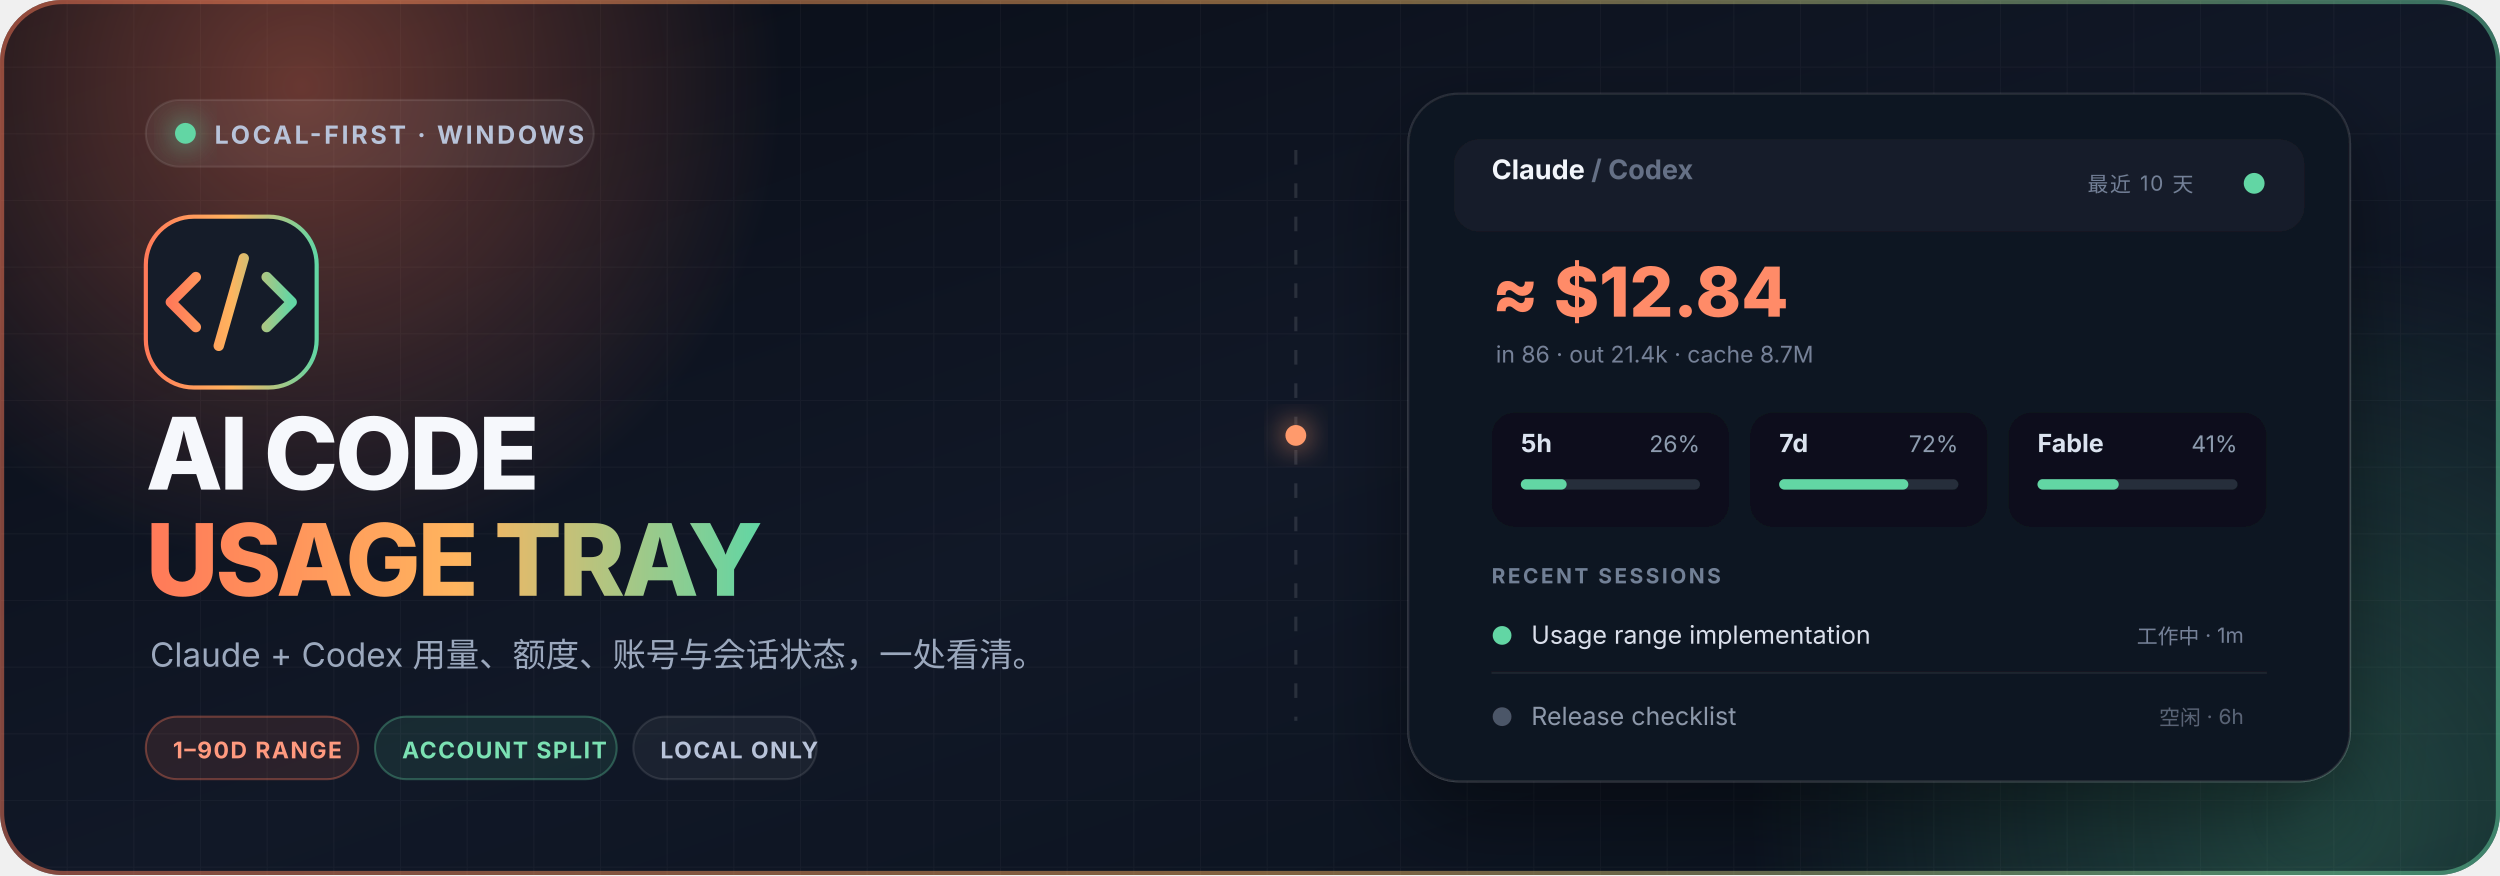
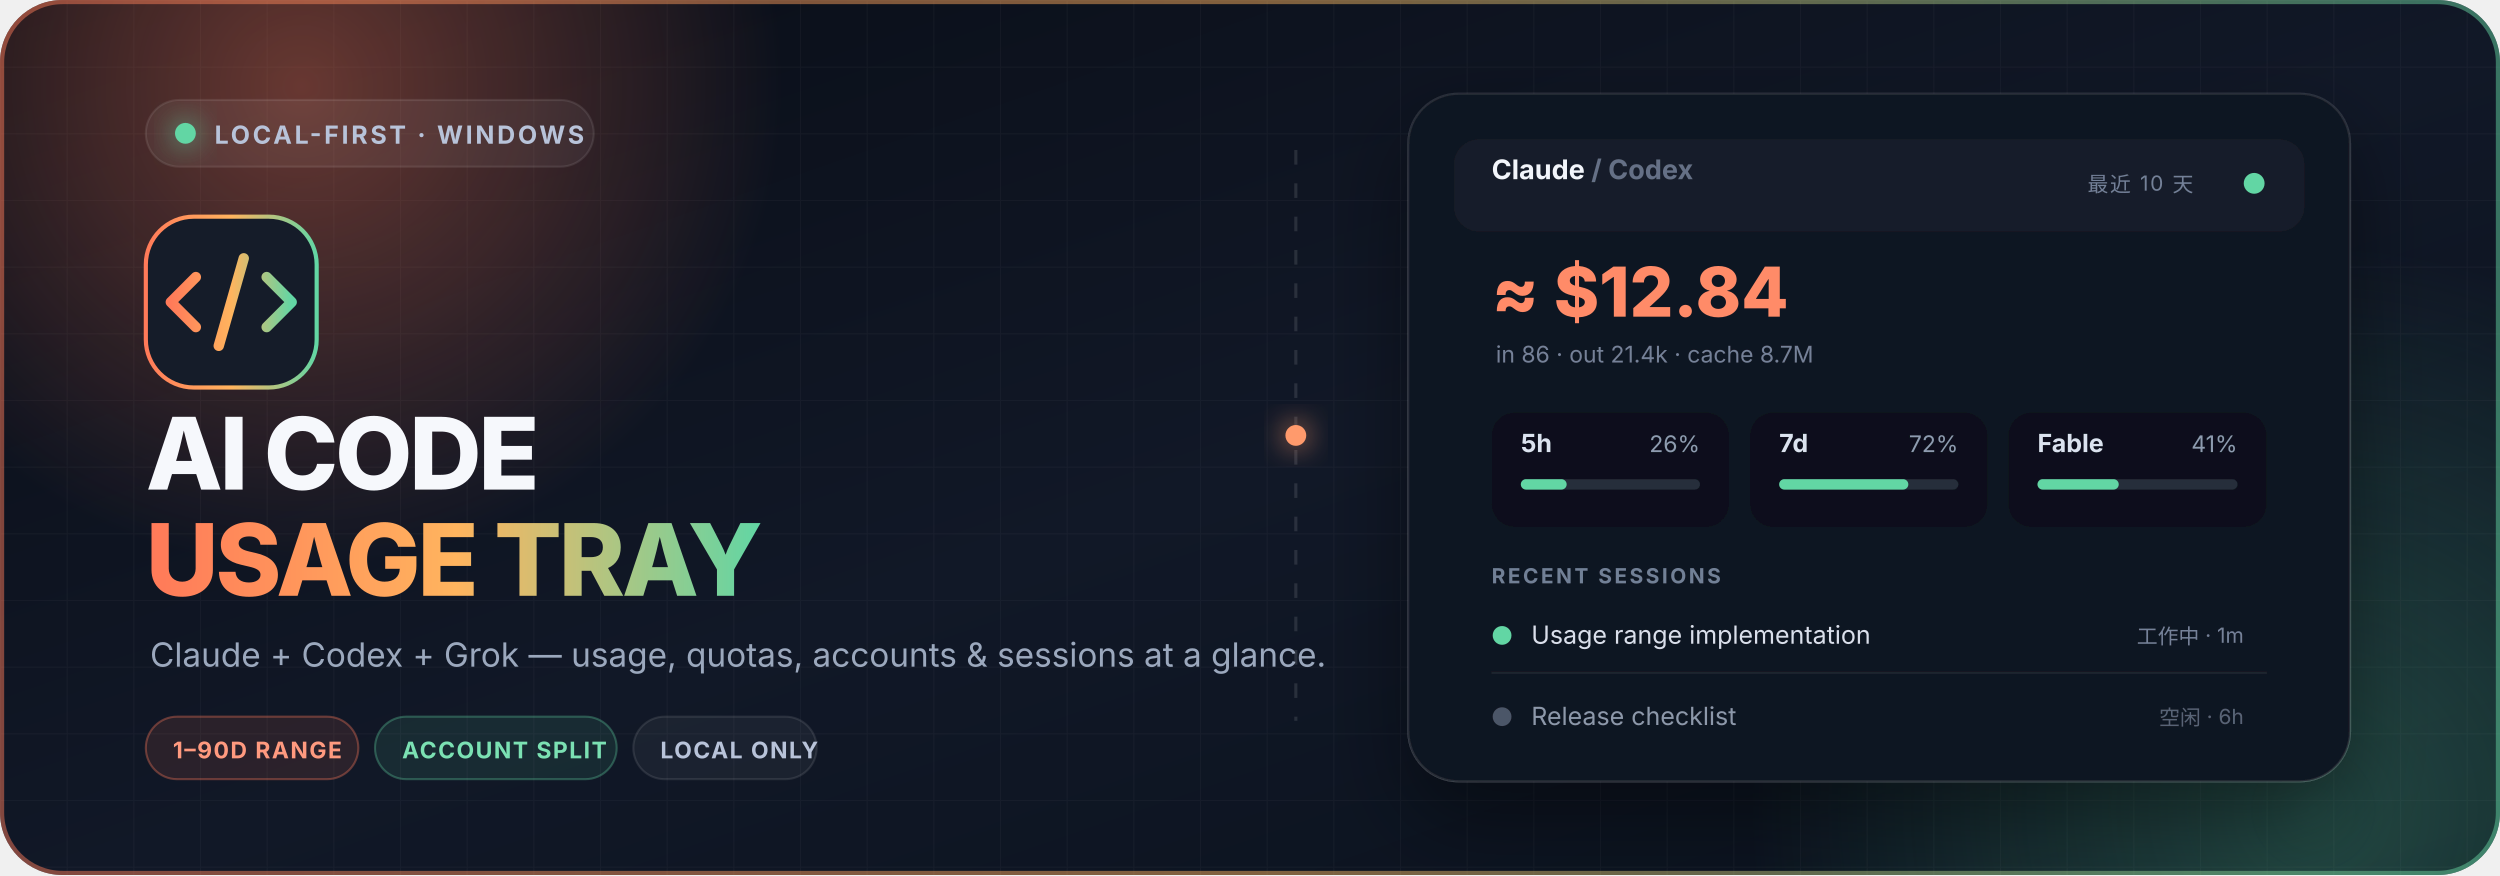
<svg xmlns="http://www.w3.org/2000/svg" width="1200" height="420" viewBox="0 0 1200 420" role="img" aria-labelledby="title desc">
  <defs>
    <linearGradient id="bg" x1="0" y1="0" x2="1" y2="1">
      <stop offset="0" stop-color="#090d16" />
      <stop offset="0.52" stop-color="#111827" />
      <stop offset="1" stop-color="#09111c" />
    </linearGradient>
    <linearGradient id="accent" x1="0" y1="0" x2="1" y2="0">
      <stop offset="0" stop-color="#ff7a59" />
      <stop offset="0.5" stop-color="#ffb45e" />
      <stop offset="1" stop-color="#62d6a4" />
    </linearGradient>
    <linearGradient id="scan" x1="0" y1="0" x2="1" y2="0">
      <stop offset="0" stop-color="#ffffff" stop-opacity="0" />
      <stop offset="0.5" stop-color="#ffffff" stop-opacity="0.08" />
      <stop offset="1" stop-color="#ffffff" stop-opacity="0" />
    </linearGradient>
    <radialGradient id="orbOrange">
      <stop offset="0" stop-color="#ff7a59" stop-opacity="0.38" />
      <stop offset="1" stop-color="#ff7a59" stop-opacity="0" />
    </radialGradient>
    <radialGradient id="orbGreen">
      <stop offset="0" stop-color="#62d6a4" stop-opacity="0.28" />
      <stop offset="1" stop-color="#62d6a4" stop-opacity="0" />
    </radialGradient>
    <pattern id="grid" width="32" height="32" patternUnits="userSpaceOnUse">
      <path d="M32 0H0V32" fill="none" stroke="#ffffff" stroke-opacity="0.035" />
    </pattern>
    <filter id="glow" x="-100%" y="-100%" width="300%" height="300%">
      <feGaussianBlur stdDeviation="7" result="blur" />
      <feMerge>
        <feMergeNode in="blur" />
        <feMergeNode in="SourceGraphic" />
      </feMerge>
    </filter>
    <filter id="shadow" x="-30%" y="-30%" width="160%" height="160%">
      <feDropShadow dx="0" dy="18" stdDeviation="20" flood-color="#000" flood-opacity="0.42" />
    </filter>
    <clipPath id="frame">
      <rect width="1200" height="420" rx="30" />
    </clipPath>
  </defs>
  <style>
    text { font-family: Inter, "Segoe UI", "Microsoft YaHei", sans-serif; }
    .float { animation: float 4.8s ease-in-out infinite; transform-box: fill-box; transform-origin: center; }
    .pulse { animation: pulse 1.8s ease-in-out infinite; transform-box: fill-box; transform-origin: center; }
    .dash { animation: dash 3s linear infinite; }
    .scan { animation: sweep 6s ease-in-out infinite; }
    .orb-a { animation: driftA 10s ease-in-out infinite; }
    .orb-b { animation: driftB 12s ease-in-out infinite; }
    @keyframes float { 0%,100% { transform: translateY(0) } 50% { transform: translateY(-8px) } }
    @keyframes pulse { 0%,100% { opacity:.55; transform:scale(.82) } 50% { opacity:1; transform:scale(1.18) } }
    @keyframes dash { to { stroke-dashoffset:-64 } }
    @keyframes sweep { 0%,15% { transform:translateX(-320px) } 70%,100% { transform:translateX(1320px) } }
    @keyframes driftA { 0%,100% { transform:translate(0,0) } 50% { transform:translate(42px,24px) } }
    @keyframes driftB { 0%,100% { transform:translate(0,0) } 50% { transform:translate(-34px,-18px) } }
    @media (prefers-reduced-motion: reduce) {
      .float,.pulse,.dash,.scan,.orb-a,.orb-b { animation:none !important; }
    }
  </style>
  <g clip-path="url(#frame)">
    <rect width="1200" height="420" rx="30" fill="url(#bg)" />
    <rect width="1200" height="420" fill="url(#grid)" />
    <circle class="orb-a" cx="145" cy="42" r="230" fill="url(#orbOrange)" />
    <circle class="orb-b" cx="1110" cy="388" r="270" fill="url(#orbGreen)" />
    <rect class="scan" x="-260" y="-80" width="210" height="580" transform="skewX(-18)" fill="url(#scan)" />
    <g class="float">
      <rect x="70" y="48" width="215" height="32" rx="16" fill="#ffffff" fill-opacity="0.055" stroke="#ffffff" stroke-opacity="0.09" />
      <circle cx="89" cy="64" r="5" fill="#62d6a4" filter="url(#glow)" />
      <text x="103" y="69" fill="#b8c3d9" font-size="12" font-weight="700" letter-spacing="1.3">LOCAL-FIRST · WINDOWS</text>
    </g>
    <g class="float" style="animation-delay:-1.4s">
      <rect x="70" y="104" width="82" height="82" rx="23" fill="#151c29" stroke="url(#accent)" stroke-width="2" />
      <path d="M94 133 82 145l12 12M128 133l12 12-12 12M117 124l-12 42" fill="none" stroke="url(#accent)" stroke-width="5" stroke-linecap="round" stroke-linejoin="round" />
    </g>
    <text x="70" y="235" fill="#f6f8fc" font-size="48" font-weight="800" letter-spacing="-1.5">AI CODE</text>
    <text x="70" y="286" fill="url(#accent)" font-size="48" font-weight="800" letter-spacing="-1.5">USAGE TRAY</text>
-     <text x="72" y="320" fill="#9ba8bd" font-size="16">Claude + Codex 用量、额度、账号与会话状态，一处看清。</text>
+     <text x="72" y="320" fill="#9ba8bd" font-size="16">Claude + Codex + Grok — usage, quotas, accounts &amp; sessions at a glance.</text>
    <g font-size="11" font-weight="700" letter-spacing="0.7">
      <rect x="70" y="344" width="102" height="30" rx="15" fill="#ff7a59" fill-opacity="0.11" stroke="#ff7a59" stroke-opacity="0.35" />
      <text x="83" y="364" fill="#ff9a7f">1–90D RANGE</text>
      <rect x="180" y="344" width="116" height="30" rx="15" fill="#62d6a4" fill-opacity="0.1" stroke="#62d6a4" stroke-opacity="0.32" />
      <text x="193" y="364" fill="#7be1b3">ACCOUNT SPLIT</text>
      <rect x="304" y="344" width="88" height="30" rx="15" fill="#ffffff" fill-opacity="0.05" stroke="#ffffff" stroke-opacity="0.1" />
      <text x="317" y="364" fill="#b8c3d9">LOCAL ONLY</text>
    </g>
    <path class="dash" d="M622 72v274" stroke="#ffffff" stroke-opacity="0.11" stroke-width="1.5" stroke-dasharray="7 9" />
    <circle class="pulse" cx="622" cy="209" r="5" fill="#ff9a6c" filter="url(#glow)" />
    <g filter="url(#shadow)">
      <rect x="676" y="45" width="452" height="330" rx="24" fill="#111722" stroke="#ffffff" stroke-opacity="0.1" />
      <rect x="698" y="67" width="408" height="44" rx="12" fill="#ffffff" fill-opacity="0.035" />
      <text x="716" y="86" fill="#f2f5fb" font-size="13" font-weight="700">Claude <tspan fill="#657086">/ Codex</tspan>
      </text>
      <circle class="pulse" cx="1082" cy="88" r="5" fill="#62d6a4" />
      <text x="1002" y="92" fill="#738098" font-size="10" letter-spacing="0.8">最近 10 天</text>
      <text x="716" y="152" fill="#ff8b68" font-size="33" font-weight="800">≈ $12.84</text>
      <text x="718" y="174" fill="#748198" font-size="11">in 86 · out 21.4k · cache 8.7M</text>
      <rect x="716" y="198" width="114" height="55" rx="11" fill="#0c111b" />
      <text x="730" y="217" fill="#dbe2ef" font-size="12" font-weight="700">5h</text>
      <text x="816" y="217" fill="#8e9bb0" font-size="11" text-anchor="end">26%</text>
      <rect x="730" y="230" width="86" height="5" rx="2.5" fill="#252d3a" />
      <rect x="730" y="230" width="22" height="5" rx="2.5" fill="#62d6a4" />
      <rect x="840" y="198" width="114" height="55" rx="11" fill="#0c111b" />
      <text x="854" y="217" fill="#dbe2ef" font-size="12" font-weight="700">7d</text>
      <text x="940" y="217" fill="#8e9bb0" font-size="11" text-anchor="end">72%</text>
      <rect x="854" y="230" width="86" height="5" rx="2.5" fill="#252d3a" />
      <rect x="854" y="230" width="62" height="5" rx="2.5" fill="#62d6a4" />
      <rect x="964" y="198" width="124" height="55" rx="11" fill="#0c111b" />
      <text x="978" y="217" fill="#dbe2ef" font-size="12" font-weight="700">Fable</text>
      <text x="1074" y="217" fill="#8e9bb0" font-size="11" text-anchor="end">41%</text>
      <rect x="978" y="230" width="96" height="5" rx="2.5" fill="#252d3a" />
      <rect x="978" y="230" width="39" height="5" rx="2.5" fill="#62d6a4" />
      <text x="716" y="280" fill="#718096" font-size="10" font-weight="700" letter-spacing="1.2">RECENT SESSIONS</text>
      <circle class="pulse" cx="721" cy="305" r="4.5" fill="#62d6a4" />
      <text x="735" y="309" fill="#d9dfeb" font-size="12">Usage range implementation</text>
      <text x="1077" y="309" fill="#758299" font-size="10" text-anchor="end">工作中 · 1m</text>
      <line x1="716" y1="323" x2="1088" y2="323" stroke="#ffffff" stroke-opacity="0.06" />
      <circle cx="721" cy="344" r="4.5" fill="#4c5668" />
      <text x="735" y="348" fill="#8c98aa" font-size="12">Release checklist</text>
      <text x="1077" y="348" fill="#596476" font-size="10" text-anchor="end">空闲 · 6h</text>
    </g>
  </g>
  <rect x="1" y="1" width="1198" height="418" rx="29" fill="none" stroke="url(#accent)" stroke-opacity="0.48" stroke-width="2" />
</svg>
